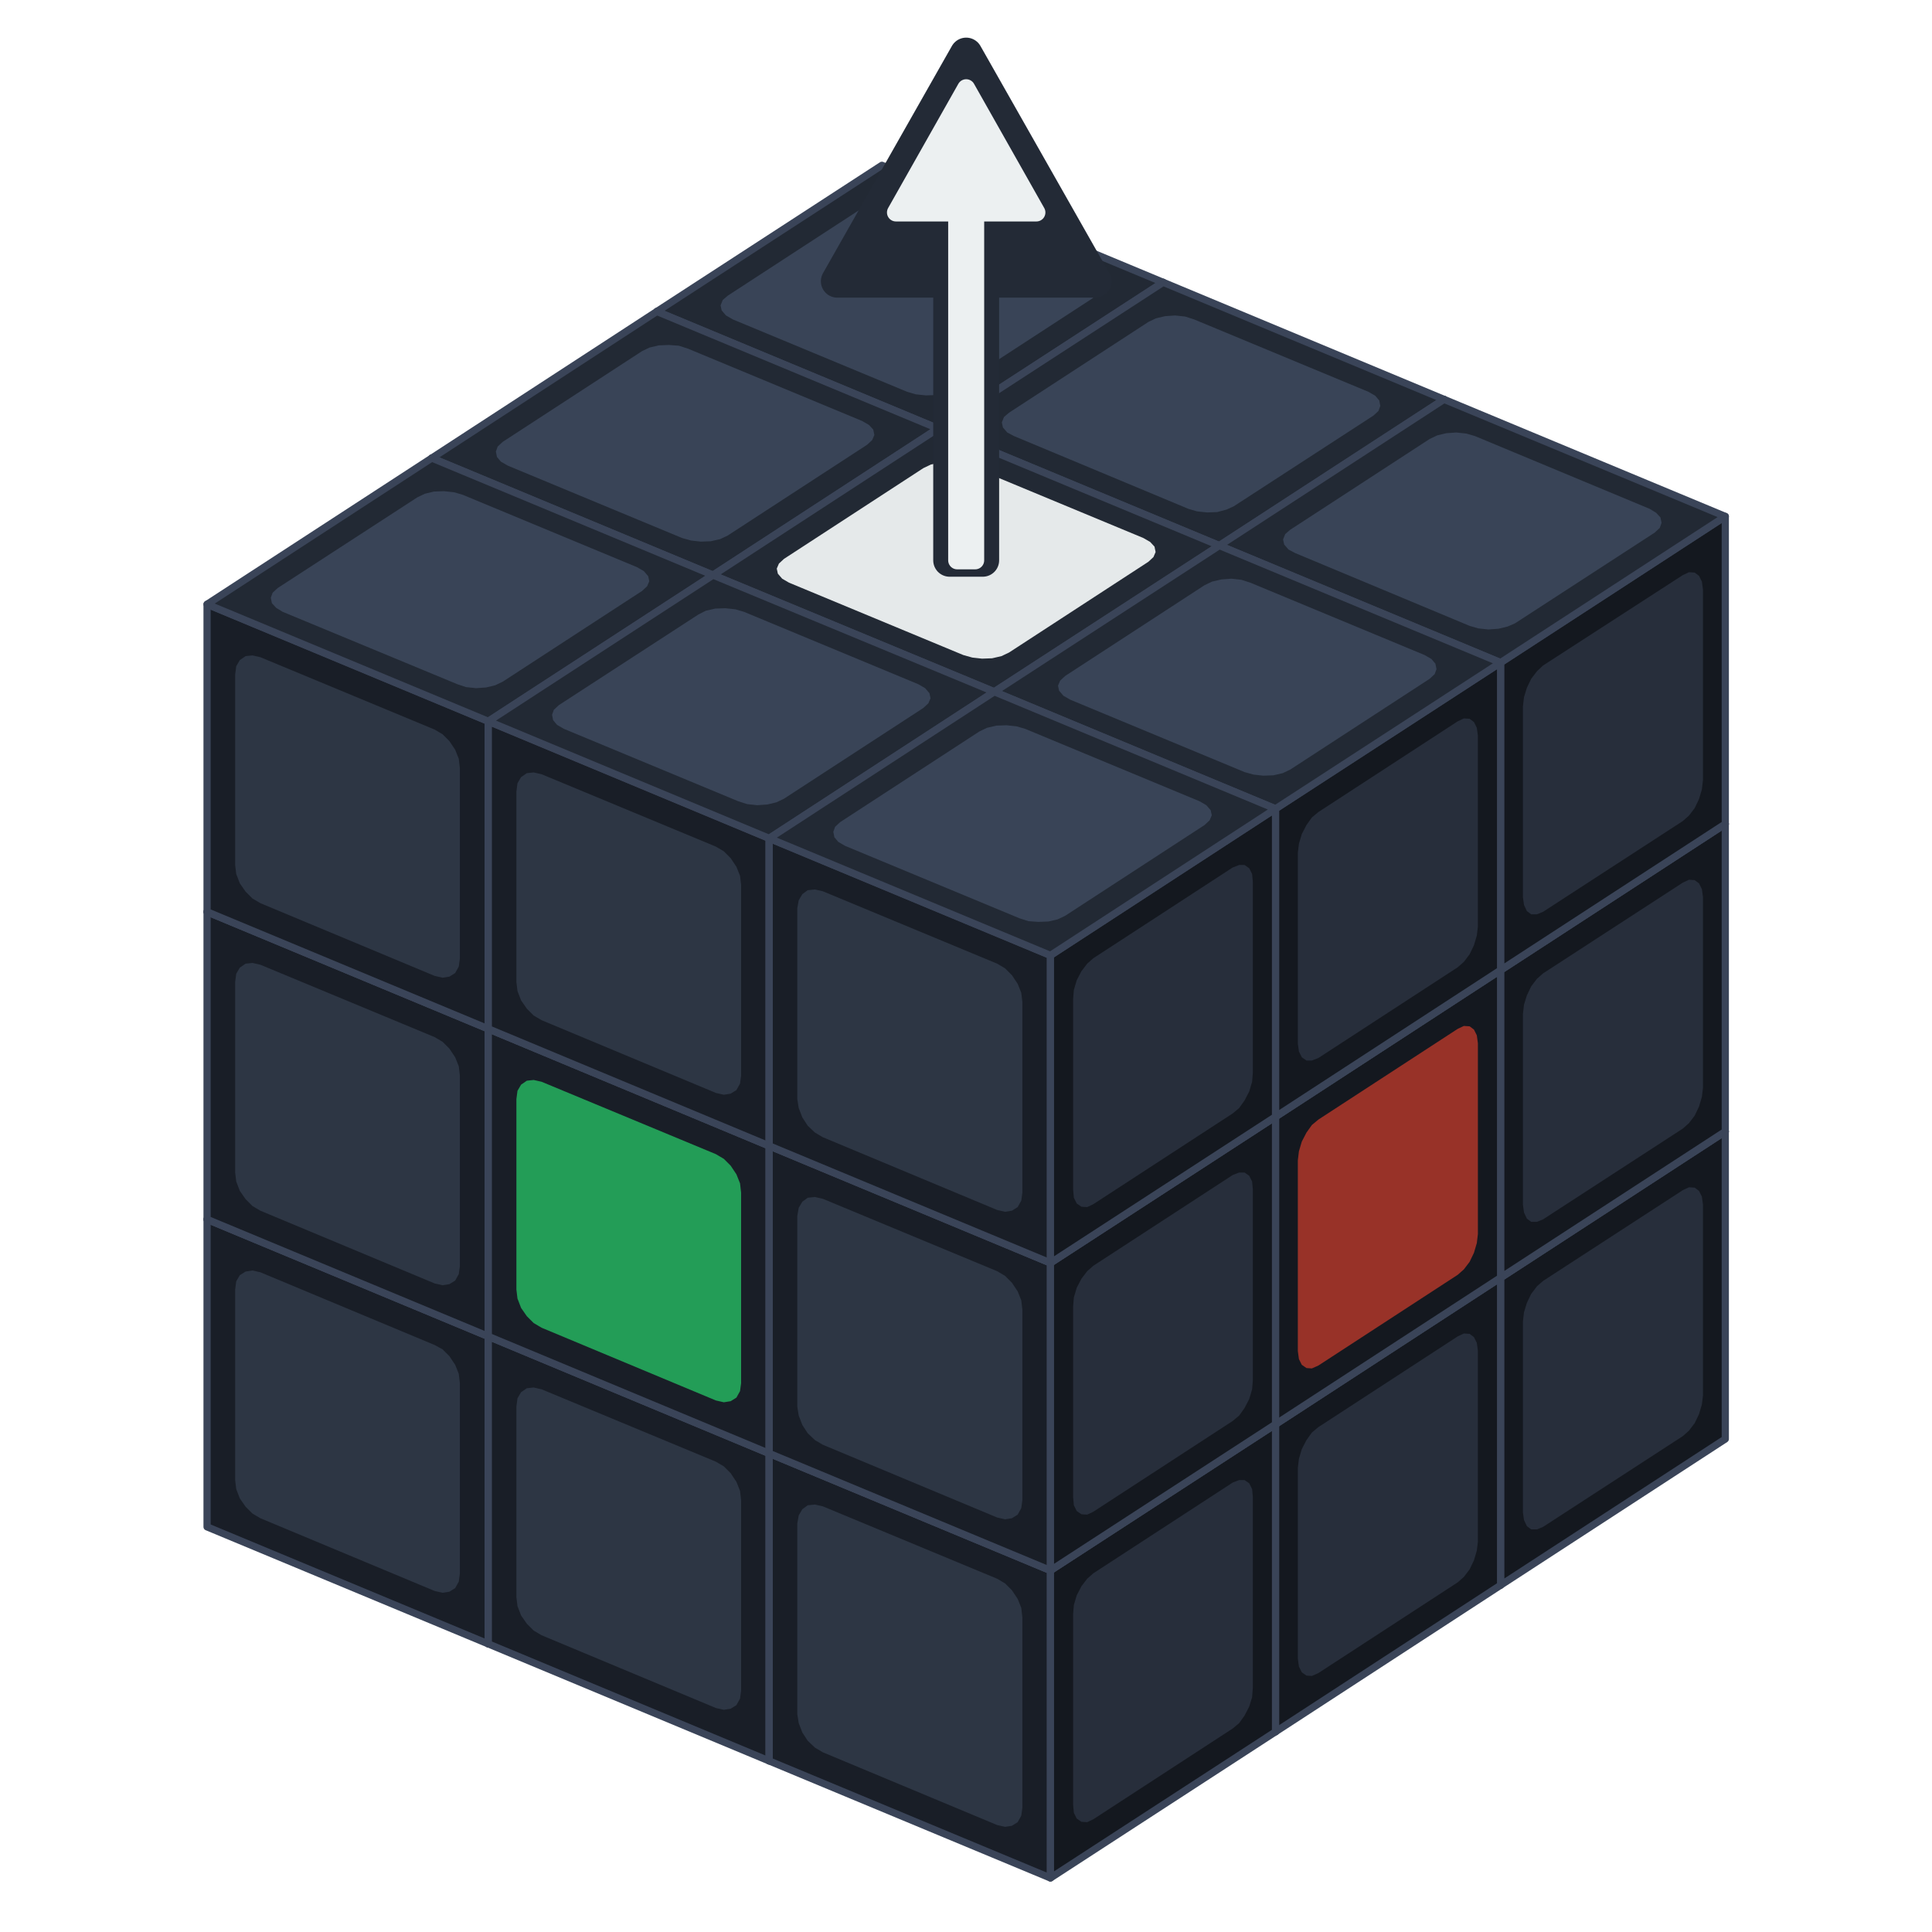
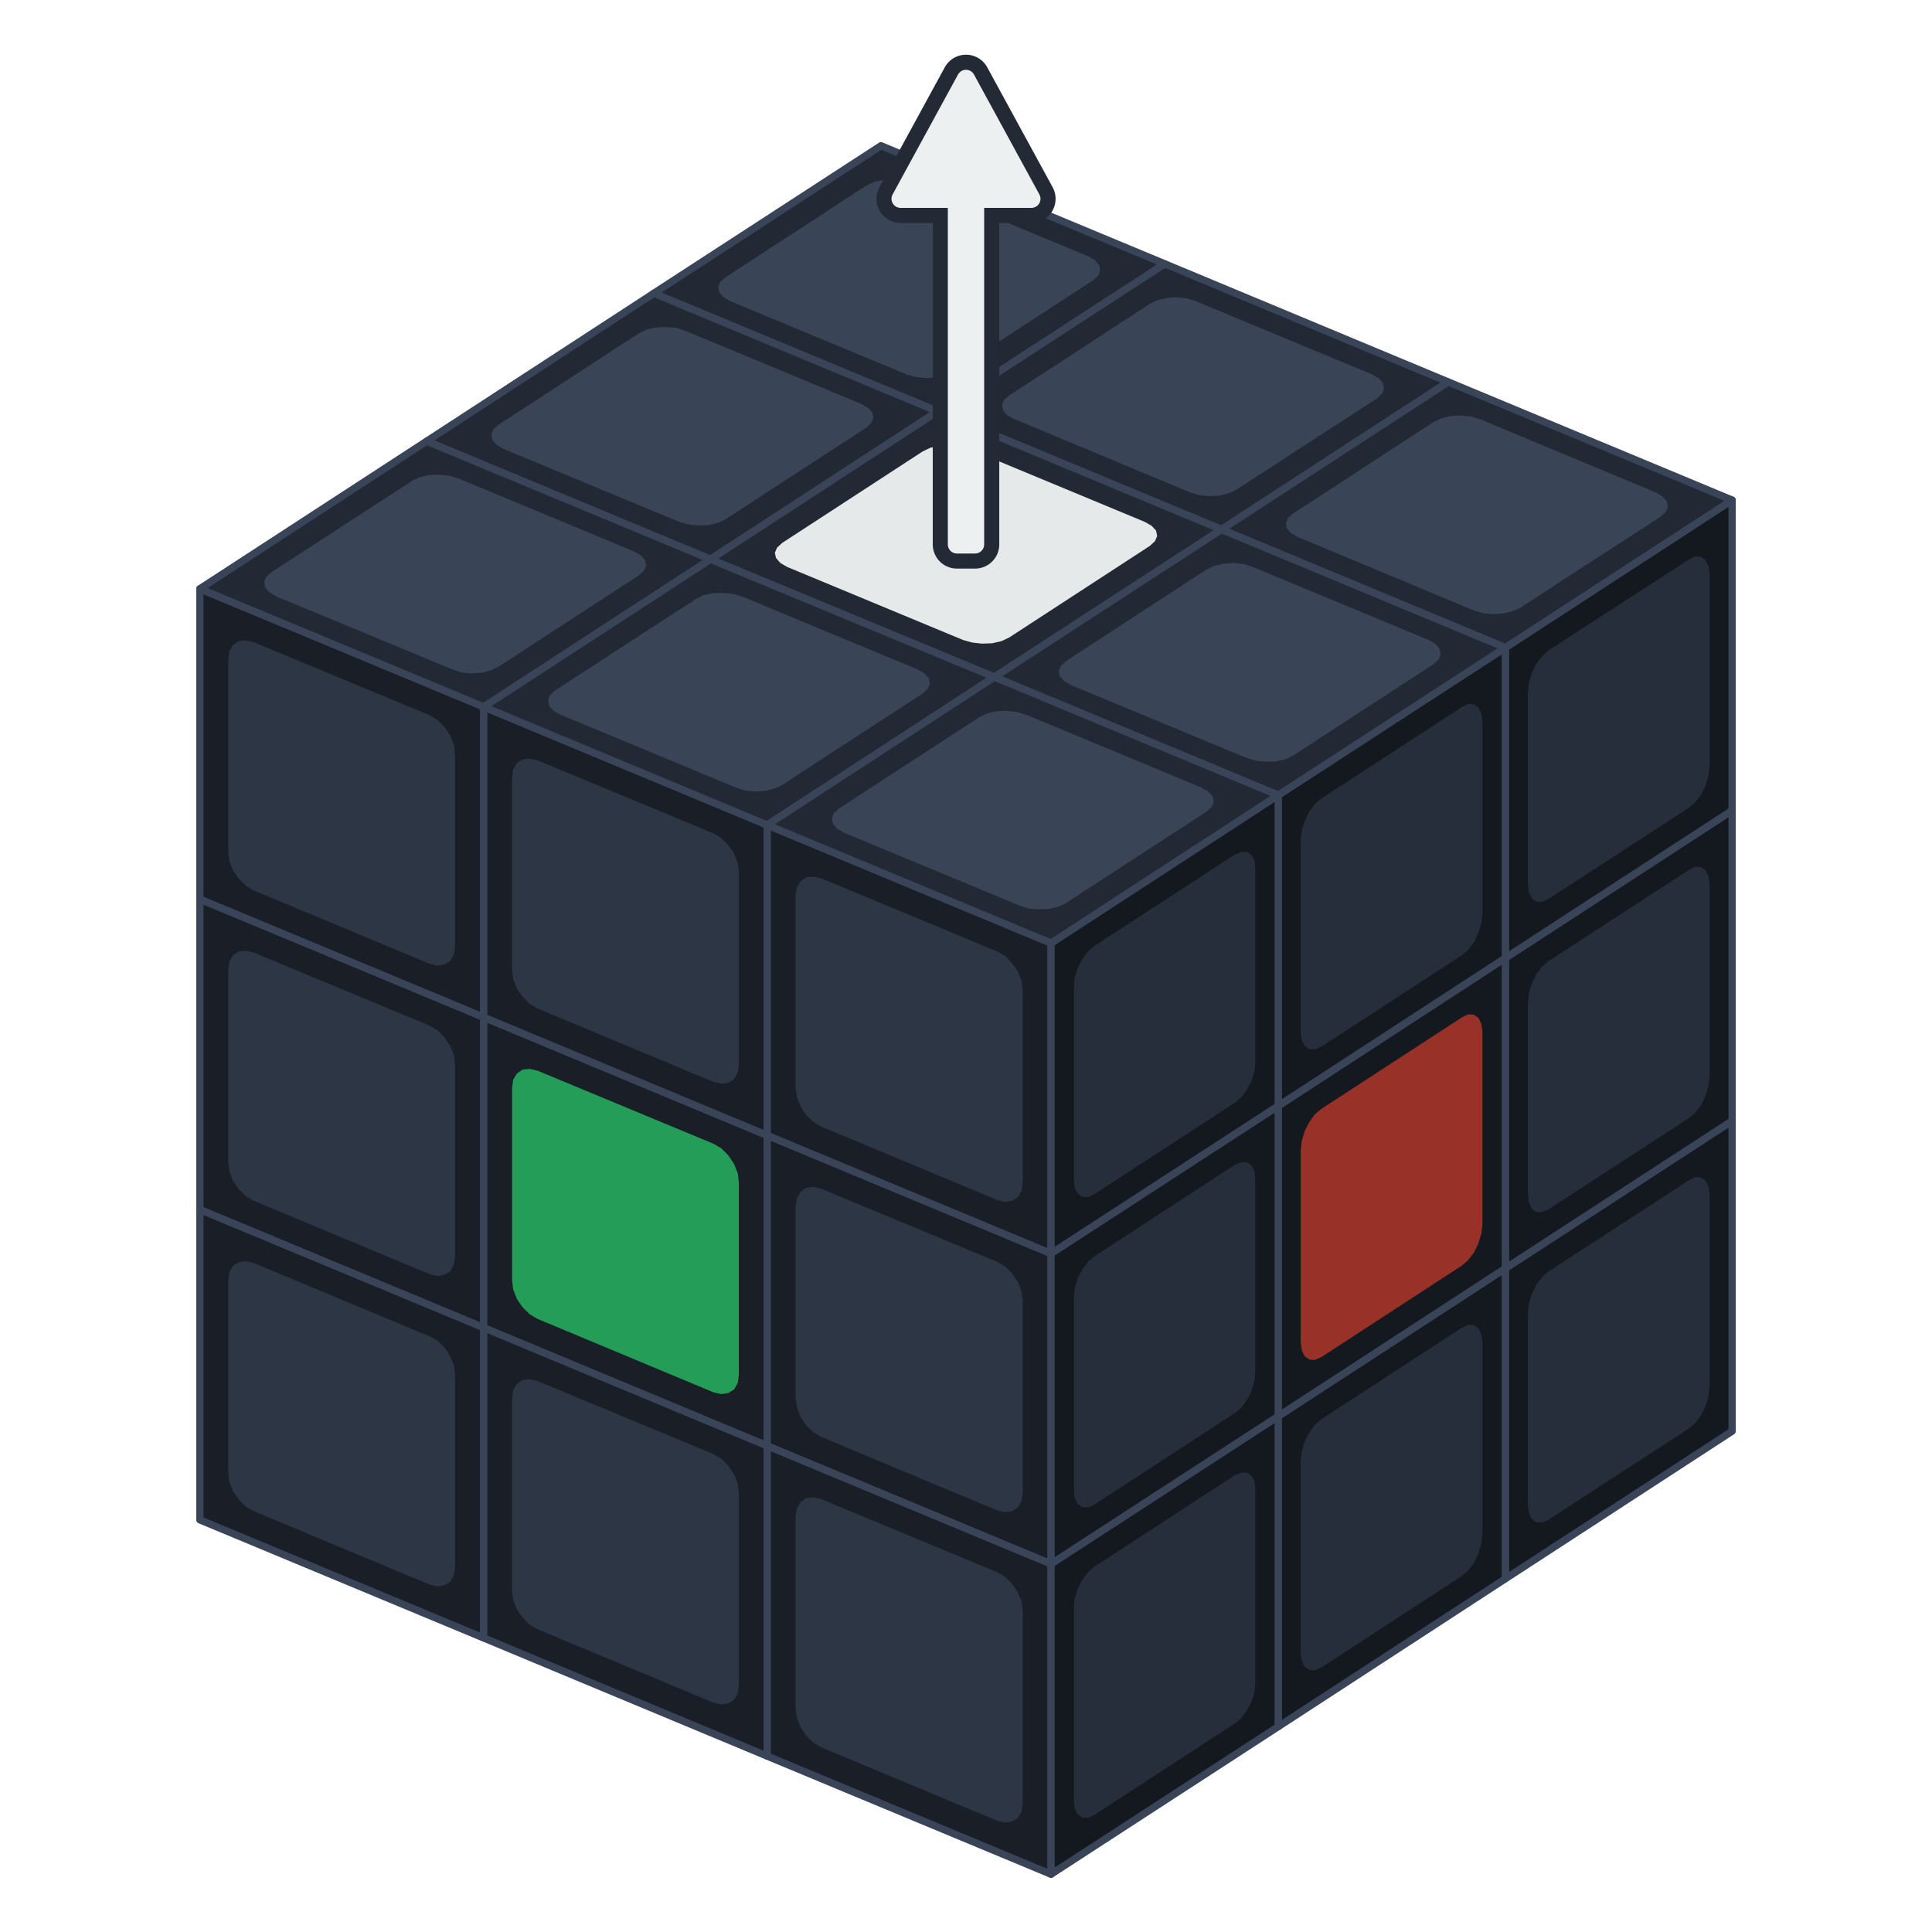
- <svg xmlns="http://www.w3.org/2000/svg" viewBox="-2.683 -2.837 5.365 5.365">
-   <polygon points="-0.078,0.061 -0.859,-0.264 -0.859,0.591 -0.078,0.916" fill="#191e27" stroke="#3a4458" stroke-width="0.02" stroke-linejoin="round" />
-   <polygon points="-0.078,0.061 -0.078,0.916 0.547,0.509 0.547,-0.345" fill="#14181f" stroke="#3a4458" stroke-width="0.02" stroke-linejoin="round" />
-   <polygon points="-0.078,0.061 0.547,-0.345 -0.234,-0.670 -0.859,-0.264" fill="#222934" stroke="#3a4458" stroke-width="0.02" stroke-linejoin="round" />
-   <polygon points="-0.078,-0.793 -0.859,-1.118 -0.859,-0.264 -0.078,0.061" fill="#191e27" stroke="#3a4458" stroke-width="0.02" stroke-linejoin="round" />
-   <polygon points="-0.078,-0.793 -0.078,0.061 0.547,-0.345 0.547,-1.199" fill="#14181f" stroke="#3a4458" stroke-width="0.02" stroke-linejoin="round" />
-   <polygon points="-0.078,-0.793 0.547,-1.199 -0.234,-1.524 -0.859,-1.118" fill="#222934" stroke="#3a4458" stroke-width="0.02" stroke-linejoin="round" />
-   <polygon points="0.703,0.386 -0.078,0.061 -0.078,0.916 0.703,1.240" fill="#191e27" stroke="#3a4458" stroke-width="0.02" stroke-linejoin="round" />
-   <polygon points="0.703,0.386 0.703,1.240 1.327,0.834 1.327,-0.020" fill="#14181f" stroke="#3a4458" stroke-width="0.02" stroke-linejoin="round" />
-   <polygon points="0.703,0.386 1.327,-0.020 0.547,-0.345 -0.078,0.061" fill="#222934" stroke="#3a4458" stroke-width="0.02" stroke-linejoin="round" />
-   <polygon points="-0.703,0.468 -1.484,0.143 -1.484,0.997 -0.703,1.322" fill="#191e27" stroke="#3a4458" stroke-width="0.02" stroke-linejoin="round" />
-   <polygon points="-0.703,0.468 -0.703,1.322 -0.078,0.916 -0.078,0.061" fill="#14181f" stroke="#3a4458" stroke-width="0.02" stroke-linejoin="round" />
-   <polygon points="-0.703,0.468 -0.078,0.061 -0.859,-0.264 -1.484,0.143" fill="#222934" stroke="#3a4458" stroke-width="0.02" stroke-linejoin="round" />
-   <polygon points="-0.078,-1.647 -0.859,-1.972 -0.859,-1.118 -0.078,-0.793" fill="#191e27" stroke="#3a4458" stroke-width="0.02" stroke-linejoin="round" />
-   <polygon points="-0.078,-1.647 -0.078,-0.793 0.547,-1.199 0.547,-2.053" fill="#14181f" stroke="#3a4458" stroke-width="0.02" stroke-linejoin="round" />
+ <svg xmlns="http://www.w3.org/2000/svg" viewBox="-2.658 -2.779 5.316 5.316">
  <polygon points="-0.078,-1.647 0.547,-2.053 -0.234,-2.378 -0.859,-1.972" fill="#222934" stroke="#3a4458" stroke-width="0.02" stroke-linejoin="round" />
  <polygon points="-0.164,-1.749 -0.140,-1.742 -0.112,-1.739 -0.084,-1.740 -0.058,-1.746 -0.037,-1.756 0.350,-2.008 0.364,-2.021 0.369,-2.035 0.366,-2.050 0.355,-2.063 0.336,-2.074 -0.148,-2.275 -0.173,-2.283 -0.200,-2.286 -0.228,-2.284 -0.254,-2.278 -0.275,-2.268 -0.662,-2.016 -0.676,-2.004 -0.682,-1.989 -0.679,-1.975 -0.667,-1.961 -0.648,-1.950" fill="#394457" />
-   <polygon points="0.703,-0.468 -0.078,-0.793 -0.078,0.061 0.703,0.386" fill="#191e27" stroke="#3a4458" stroke-width="0.02" stroke-linejoin="round" />
-   <polygon points="0.703,-0.468 0.703,0.386 1.327,-0.020 1.327,-0.874" fill="#14181f" stroke="#3a4458" stroke-width="0.02" stroke-linejoin="round" />
-   <polygon points="0.703,-0.468 1.327,-0.874 0.547,-1.199 -0.078,-0.793" fill="#222934" stroke="#3a4458" stroke-width="0.02" stroke-linejoin="round" />
-   <polygon points="1.484,0.711 0.703,0.386 0.703,1.240 1.484,1.565" fill="#191e27" stroke="#3a4458" stroke-width="0.02" stroke-linejoin="round" />
+   <polygon points="0.703,-1.322 1.327,-1.728 0.547,-2.053 -0.078,-1.647" fill="#222934" stroke="#3a4458" stroke-width="0.02" stroke-linejoin="round" />
+   <polygon points="0.617,-1.424 0.641,-1.417 0.669,-1.414 0.697,-1.415 0.723,-1.422 0.743,-1.431 1.131,-1.683 1.145,-1.696 1.150,-1.710 1.147,-1.725 1.136,-1.738 1.117,-1.749 0.633,-1.950 0.608,-1.958 0.580,-1.961 0.552,-1.959 0.527,-1.953 0.506,-1.943 0.119,-1.691 0.105,-1.679 0.099,-1.664 0.102,-1.650 0.114,-1.636 0.133,-1.626" fill="#394457" />
  <polygon points="1.484,0.711 1.484,1.565 2.108,1.159 2.108,0.305" fill="#14181f" stroke="#3a4458" stroke-width="0.02" stroke-linejoin="round" />
  <polygon points="1.602,0.720 1.585,0.735 1.569,0.756 1.557,0.781 1.549,0.807 1.546,0.833 1.546,1.363 1.549,1.384 1.557,1.401 1.569,1.410 1.585,1.410 1.602,1.403 1.990,1.151 2.007,1.136 2.023,1.115 2.035,1.090 2.043,1.063 2.046,1.038 2.046,0.508 2.043,0.486 2.035,0.470 2.023,0.461 2.007,0.460 1.990,0.468" fill="#272e3b" />
-   <polygon points="1.484,0.711 2.108,0.305 1.327,-0.020 0.703,0.386" fill="#222934" stroke="#3a4458" stroke-width="0.02" stroke-linejoin="round" />
-   <polygon points="-0.703,-0.386 -1.484,-0.711 -1.484,0.143 -0.703,0.468" fill="#191e27" stroke="#3a4458" stroke-width="0.02" stroke-linejoin="round" />
-   <polygon points="-0.703,-0.386 -0.703,0.468 -0.078,0.061 -0.078,-0.793" fill="#14181f" stroke="#3a4458" stroke-width="0.02" stroke-linejoin="round" />
-   <polygon points="-0.703,-0.386 -0.078,-0.793 -0.859,-1.118 -1.484,-0.711" fill="#222934" stroke="#3a4458" stroke-width="0.02" stroke-linejoin="round" />
-   <polygon points="0.078,0.793 -0.703,0.468 -0.703,1.322 0.078,1.647" fill="#191e27" stroke="#3a4458" stroke-width="0.02" stroke-linejoin="round" />
-   <polygon points="0.078,0.793 0.078,1.647 0.703,1.240 0.703,0.386" fill="#14181f" stroke="#3a4458" stroke-width="0.02" stroke-linejoin="round" />
-   <polygon points="0.078,0.793 0.703,0.386 -0.078,0.061 -0.703,0.468" fill="#222934" stroke="#3a4458" stroke-width="0.02" stroke-linejoin="round" />
-   <polygon points="-1.327,0.874 -2.108,0.549 -2.108,1.403 -1.327,1.728" fill="#191e27" stroke="#3a4458" stroke-width="0.02" stroke-linejoin="round" />
-   <polygon points="-1.406,1.004 -1.409,0.978 -1.419,0.953 -1.435,0.929 -1.454,0.910 -1.476,0.898 -1.960,0.696 -1.982,0.691 -2.001,0.694 -2.017,0.704 -2.027,0.721 -2.030,0.744 -2.030,1.273 -2.027,1.298 -2.017,1.324 -2.001,1.347 -1.982,1.366 -1.960,1.379 -1.476,1.581 -1.454,1.586 -1.435,1.583 -1.419,1.573 -1.409,1.555 -1.406,1.533" fill="#2d3644" />
-   <polygon points="-1.327,0.874 -1.327,1.728 -0.703,1.322 -0.703,0.468" fill="#14181f" stroke="#3a4458" stroke-width="0.02" stroke-linejoin="round" />
-   <polygon points="-1.327,0.874 -0.703,0.468 -1.484,0.143 -2.108,0.549" fill="#222934" stroke="#3a4458" stroke-width="0.02" stroke-linejoin="round" />
-   <polygon points="0.703,-1.322 -0.078,-1.647 -0.078,-0.793 0.703,-0.468" fill="#191e27" stroke="#3a4458" stroke-width="0.02" stroke-linejoin="round" />
-   <polygon points="0.703,-1.322 0.703,-0.468 1.327,-0.874 1.327,-1.728" fill="#14181f" stroke="#3a4458" stroke-width="0.02" stroke-linejoin="round" />
-   <polygon points="0.703,-1.322 1.327,-1.728 0.547,-2.053 -0.078,-1.647" fill="#222934" stroke="#3a4458" stroke-width="0.02" stroke-linejoin="round" />
-   <polygon points="0.617,-1.424 0.641,-1.417 0.669,-1.414 0.697,-1.415 0.723,-1.422 0.743,-1.431 1.131,-1.683 1.145,-1.696 1.150,-1.710 1.147,-1.725 1.136,-1.738 1.117,-1.749 0.633,-1.950 0.608,-1.958 0.580,-1.961 0.552,-1.959 0.527,-1.953 0.506,-1.943 0.119,-1.691 0.105,-1.679 0.099,-1.664 0.102,-1.650 0.114,-1.636 0.133,-1.626" fill="#394457" />
-   <polygon points="1.484,-0.143 0.703,-0.468 0.703,0.386 1.484,0.711" fill="#191e27" stroke="#3a4458" stroke-width="0.02" stroke-linejoin="round" />
  <polygon points="1.484,-0.143 1.484,0.711 2.108,0.305 2.108,-0.549" fill="#14181f" stroke="#3a4458" stroke-width="0.02" stroke-linejoin="round" />
  <polygon points="1.602,-0.134 1.585,-0.119 1.569,-0.098 1.557,-0.073 1.549,-0.047 1.546,-0.021 1.546,0.508 1.549,0.530 1.557,0.547 1.569,0.556 1.585,0.556 1.602,0.549 1.990,0.297 2.007,0.282 2.023,0.261 2.035,0.236 2.043,0.209 2.046,0.184 2.046,-0.346 2.043,-0.368 2.035,-0.384 2.023,-0.393 2.007,-0.394 1.990,-0.386" fill="#272e3b" />
-   <polygon points="1.484,-0.143 2.108,-0.549 1.327,-0.874 0.703,-0.468" fill="#222934" stroke="#3a4458" stroke-width="0.02" stroke-linejoin="round" />
-   <polygon points="-0.703,-1.240 -1.484,-1.565 -1.484,-0.711 -0.703,-0.386" fill="#191e27" stroke="#3a4458" stroke-width="0.02" stroke-linejoin="round" />
-   <polygon points="-0.703,-1.240 -0.703,-0.386 -0.078,-0.793 -0.078,-1.647" fill="#14181f" stroke="#3a4458" stroke-width="0.02" stroke-linejoin="round" />
-   <polygon points="-0.703,-1.240 -0.078,-1.647 -0.859,-1.972 -1.484,-1.565" fill="#222934" stroke="#3a4458" stroke-width="0.02" stroke-linejoin="round" />
-   <polygon points="-0.789,-1.343 -0.764,-1.336 -0.737,-1.333 -0.709,-1.334 -0.683,-1.340 -0.662,-1.350 -0.275,-1.602 -0.261,-1.615 -0.255,-1.629 -0.258,-1.644 -0.270,-1.657 -0.289,-1.668 -0.773,-1.869 -0.798,-1.877 -0.825,-1.879 -0.853,-1.878 -0.879,-1.872 -0.900,-1.862 -1.287,-1.610 -1.301,-1.597 -1.306,-1.583 -1.303,-1.568 -1.292,-1.555 -1.273,-1.544" fill="#394457" />
-   <polygon points="0.078,-0.061 -0.703,-0.386 -0.703,0.468 0.078,0.793" fill="#191e27" stroke="#3a4458" stroke-width="0.02" stroke-linejoin="round" />
-   <polygon points="0.078,-0.061 0.078,0.793 0.703,0.386 0.703,-0.468" fill="#14181f" stroke="#3a4458" stroke-width="0.02" stroke-linejoin="round" />
-   <polygon points="0.078,-0.061 0.703,-0.468 -0.078,-0.793 -0.703,-0.386" fill="#222934" stroke="#3a4458" stroke-width="0.02" stroke-linejoin="round" />
-   <polygon points="0.859,1.118 0.078,0.793 0.078,1.647 0.859,1.972" fill="#191e27" stroke="#3a4458" stroke-width="0.02" stroke-linejoin="round" />
-   <polygon points="0.859,1.118 0.859,1.972 1.484,1.565 1.484,0.711" fill="#14181f" stroke="#3a4458" stroke-width="0.02" stroke-linejoin="round" />
-   <polygon points="0.978,1.126 0.960,1.141 0.945,1.162 0.932,1.187 0.924,1.214 0.921,1.239 0.921,1.769 0.924,1.791 0.932,1.807 0.945,1.816 0.960,1.817 0.978,1.809 1.365,1.557 1.382,1.542 1.398,1.521 1.410,1.496 1.418,1.469 1.421,1.444 1.421,0.914 1.418,0.892 1.410,0.876 1.398,0.867 1.382,0.866 1.365,0.874" fill="#272e3b" />
-   <polygon points="0.859,1.118 1.484,0.711 0.703,0.386 0.078,0.793" fill="#222934" stroke="#3a4458" stroke-width="0.02" stroke-linejoin="round" />
-   <polygon points="-1.327,0.020 -2.108,-0.305 -2.108,0.549 -1.327,0.874" fill="#191e27" stroke="#3a4458" stroke-width="0.02" stroke-linejoin="round" />
-   <polygon points="-1.406,0.150 -1.409,0.124 -1.419,0.099 -1.435,0.075 -1.454,0.056 -1.476,0.043 -1.960,-0.158 -1.982,-0.163 -2.001,-0.161 -2.017,-0.150 -2.027,-0.133 -2.030,-0.110 -2.030,0.419 -2.027,0.444 -2.017,0.470 -2.001,0.493 -1.982,0.512 -1.960,0.525 -1.476,0.727 -1.454,0.732 -1.435,0.729 -1.419,0.719 -1.409,0.701 -1.406,0.679" fill="#2d3644" />
-   <polygon points="-1.327,0.020 -1.327,0.874 -0.703,0.468 -0.703,-0.386" fill="#14181f" stroke="#3a4458" stroke-width="0.02" stroke-linejoin="round" />
-   <polygon points="-1.327,0.020 -0.703,-0.386 -1.484,-0.711 -2.108,-0.305" fill="#222934" stroke="#3a4458" stroke-width="0.02" stroke-linejoin="round" />
-   <polygon points="-0.547,1.199 -1.327,0.874 -1.327,1.728 -0.547,2.053" fill="#191e27" stroke="#3a4458" stroke-width="0.02" stroke-linejoin="round" />
-   <polygon points="-0.625,1.329 -0.628,1.303 -0.638,1.278 -0.654,1.254 -0.673,1.235 -0.695,1.222 -1.179,1.021 -1.201,1.016 -1.220,1.018 -1.236,1.029 -1.246,1.046 -1.249,1.069 -1.249,1.598 -1.246,1.623 -1.236,1.649 -1.220,1.672 -1.201,1.691 -1.179,1.704 -0.695,1.906 -0.673,1.911 -0.654,1.908 -0.638,1.898 -0.628,1.880 -0.625,1.858" fill="#2d3644" />
-   <polygon points="-0.547,1.199 -0.547,2.053 0.078,1.647 0.078,0.793" fill="#14181f" stroke="#3a4458" stroke-width="0.02" stroke-linejoin="round" />
-   <polygon points="-0.547,1.199 0.078,0.793 -0.703,0.468 -1.327,0.874" fill="#222934" stroke="#3a4458" stroke-width="0.02" stroke-linejoin="round" />
-   <polygon points="1.484,-0.997 0.703,-1.322 0.703,-0.468 1.484,-0.143" fill="#191e27" stroke="#3a4458" stroke-width="0.02" stroke-linejoin="round" />
  <polygon points="1.484,-0.997 1.484,-0.143 2.108,-0.549 2.108,-1.403" fill="#14181f" stroke="#3a4458" stroke-width="0.02" stroke-linejoin="round" />
  <polygon points="1.602,-0.989 1.585,-0.973 1.569,-0.952 1.557,-0.927 1.549,-0.901 1.546,-0.875 1.546,-0.346 1.549,-0.324 1.557,-0.307 1.569,-0.298 1.585,-0.298 1.602,-0.305 1.990,-0.557 2.007,-0.572 2.023,-0.593 2.035,-0.618 2.043,-0.645 2.046,-0.671 2.046,-1.200 2.043,-1.222 2.035,-1.238 2.023,-1.247 2.007,-1.248 1.990,-1.240" fill="#272e3b" />
  <polygon points="1.484,-0.997 2.108,-1.403 1.327,-1.728 0.703,-1.322" fill="#222934" stroke="#3a4458" stroke-width="0.02" stroke-linejoin="round" />
  <polygon points="1.398,-1.099 1.422,-1.092 1.450,-1.089 1.478,-1.091 1.503,-1.097 1.524,-1.106 1.912,-1.358 1.926,-1.371 1.931,-1.385 1.928,-1.400 1.916,-1.413 1.898,-1.424 1.413,-1.626 1.389,-1.633 1.361,-1.636 1.333,-1.634 1.308,-1.628 1.287,-1.618 0.900,-1.366 0.886,-1.354 0.880,-1.339 0.883,-1.325 0.895,-1.311 0.914,-1.301" fill="#394457" />
-   <polygon points="0.078,-0.916 -0.703,-1.240 -0.703,-0.386 0.078,-0.061" fill="#191e27" stroke="#3a4458" stroke-width="0.02" stroke-linejoin="round" />
-   <polygon points="0.078,-0.916 0.078,-0.061 0.703,-0.468 0.703,-1.322" fill="#14181f" stroke="#3a4458" stroke-width="0.02" stroke-linejoin="round" />
+   <polygon points="-0.703,-1.240 -0.078,-1.647 -0.859,-1.972 -1.484,-1.565" fill="#222934" stroke="#3a4458" stroke-width="0.02" stroke-linejoin="round" />
+   <polygon points="-0.789,-1.343 -0.764,-1.336 -0.737,-1.333 -0.709,-1.334 -0.683,-1.340 -0.662,-1.350 -0.275,-1.602 -0.261,-1.615 -0.255,-1.629 -0.258,-1.644 -0.270,-1.657 -0.289,-1.668 -0.773,-1.869 -0.798,-1.877 -0.825,-1.879 -0.853,-1.878 -0.879,-1.872 -0.900,-1.862 -1.287,-1.610 -1.301,-1.597 -1.306,-1.583 -1.303,-1.568 -1.292,-1.555 -1.273,-1.544" fill="#394457" />
  <polygon points="0.078,-0.916 0.703,-1.322 -0.078,-1.647 -0.703,-1.240" fill="#222934" stroke="#3a4458" stroke-width="0.02" stroke-linejoin="round" />
  <polygon points="-0.008,-1.018 0.017,-1.011 0.044,-1.008 0.072,-1.009 0.098,-1.015 0.119,-1.025 0.506,-1.277 0.520,-1.290 0.526,-1.304 0.523,-1.319 0.511,-1.332 0.492,-1.343 0.008,-1.544 -0.017,-1.552 -0.044,-1.555 -0.072,-1.553 -0.098,-1.547 -0.119,-1.537 -0.506,-1.285 -0.520,-1.272 -0.526,-1.258 -0.523,-1.244 -0.511,-1.230 -0.492,-1.219" fill="#e5e9ea" />
-   <polygon points="0.859,0.264 0.078,-0.061 0.078,0.793 0.859,1.118" fill="#191e27" stroke="#3a4458" stroke-width="0.02" stroke-linejoin="round" />
+   <polygon points="0.859,1.118 0.859,1.972 1.484,1.565 1.484,0.711" fill="#14181f" stroke="#3a4458" stroke-width="0.02" stroke-linejoin="round" />
+   <polygon points="0.978,1.126 0.960,1.141 0.945,1.162 0.932,1.187 0.924,1.214 0.921,1.239 0.921,1.769 0.924,1.791 0.932,1.807 0.945,1.816 0.960,1.817 0.978,1.809 1.365,1.557 1.382,1.542 1.398,1.521 1.410,1.496 1.418,1.469 1.421,1.444 1.421,0.914 1.418,0.892 1.410,0.876 1.398,0.867 1.382,0.866 1.365,0.874" fill="#272e3b" />
  <polygon points="0.859,0.264 0.859,1.118 1.484,0.711 1.484,-0.143" fill="#14181f" stroke="#3a4458" stroke-width="0.02" stroke-linejoin="round" />
  <polygon points="0.978,0.272 0.960,0.287 0.945,0.308 0.932,0.333 0.924,0.360 0.921,0.385 0.921,0.915 0.924,0.937 0.932,0.953 0.945,0.962 0.960,0.963 0.978,0.955 1.365,0.703 1.382,0.688 1.398,0.667 1.410,0.642 1.418,0.615 1.421,0.590 1.421,0.060 1.418,0.038 1.410,0.022 1.398,0.013 1.382,0.012 1.365,0.020" fill="#983228" />
-   <polygon points="0.859,0.264 1.484,-0.143 0.703,-0.468 0.078,-0.061" fill="#222934" stroke="#3a4458" stroke-width="0.02" stroke-linejoin="round" />
+   <polygon points="0.859,-0.591 0.859,0.264 1.484,-0.143 1.484,-0.997" fill="#14181f" stroke="#3a4458" stroke-width="0.02" stroke-linejoin="round" />
+   <polygon points="0.978,-0.582 0.960,-0.567 0.945,-0.546 0.932,-0.521 0.924,-0.494 0.921,-0.469 0.921,0.061 0.924,0.083 0.932,0.099 0.945,0.108 0.960,0.108 0.978,0.101 1.365,-0.151 1.382,-0.166 1.398,-0.187 1.410,-0.212 1.418,-0.239 1.421,-0.264 1.421,-0.794 1.418,-0.816 1.410,-0.832 1.398,-0.841 1.382,-0.842 1.365,-0.834" fill="#272e3b" />
+   <polygon points="0.859,-0.591 1.484,-0.997 0.703,-1.322 0.078,-0.916" fill="#222934" stroke="#3a4458" stroke-width="0.02" stroke-linejoin="round" />
+   <polygon points="0.773,-0.693 0.798,-0.686 0.825,-0.683 0.853,-0.684 0.879,-0.690 0.900,-0.700 1.287,-0.952 1.301,-0.965 1.306,-0.979 1.303,-0.994 1.292,-1.007 1.273,-1.018 0.789,-1.219 0.764,-1.227 0.737,-1.230 0.709,-1.228 0.683,-1.222 0.662,-1.212 0.275,-0.960 0.261,-0.947 0.255,-0.933 0.258,-0.919 0.270,-0.905 0.289,-0.894" fill="#394457" />
+   <polygon points="-1.327,0.874 -2.108,0.549 -2.108,1.403 -1.327,1.728" fill="#191e27" stroke="#3a4458" stroke-width="0.02" stroke-linejoin="round" />
+   <polygon points="-1.406,1.004 -1.409,0.978 -1.419,0.953 -1.435,0.929 -1.454,0.910 -1.476,0.898 -1.960,0.696 -1.982,0.691 -2.001,0.694 -2.017,0.704 -2.027,0.721 -2.030,0.744 -2.030,1.273 -2.027,1.298 -2.017,1.324 -2.001,1.347 -1.982,1.366 -1.960,1.379 -1.476,1.581 -1.454,1.586 -1.435,1.583 -1.419,1.573 -1.409,1.555 -1.406,1.533" fill="#2d3644" />
+   <polygon points="-1.327,0.020 -2.108,-0.305 -2.108,0.549 -1.327,0.874" fill="#191e27" stroke="#3a4458" stroke-width="0.02" stroke-linejoin="round" />
+   <polygon points="-1.406,0.150 -1.409,0.124 -1.419,0.099 -1.435,0.075 -1.454,0.056 -1.476,0.043 -1.960,-0.158 -1.982,-0.163 -2.001,-0.161 -2.017,-0.150 -2.027,-0.133 -2.030,-0.110 -2.030,0.419 -2.027,0.444 -2.017,0.470 -2.001,0.493 -1.982,0.512 -1.960,0.525 -1.476,0.727 -1.454,0.732 -1.435,0.729 -1.419,0.719 -1.409,0.701 -1.406,0.679" fill="#2d3644" />
  <polygon points="-1.327,-0.834 -2.108,-1.159 -2.108,-0.305 -1.327,0.020" fill="#191e27" stroke="#3a4458" stroke-width="0.02" stroke-linejoin="round" />
  <polygon points="-1.406,-0.704 -1.409,-0.730 -1.419,-0.755 -1.435,-0.779 -1.454,-0.798 -1.476,-0.811 -1.960,-1.012 -1.982,-1.017 -2.001,-1.015 -2.017,-1.004 -2.027,-0.987 -2.030,-0.964 -2.030,-0.435 -2.027,-0.410 -2.017,-0.384 -2.001,-0.361 -1.982,-0.342 -1.960,-0.329 -1.476,-0.127 -1.454,-0.122 -1.435,-0.125 -1.419,-0.135 -1.409,-0.153 -1.406,-0.175" fill="#2d3644" />
-   <polygon points="-1.327,-0.834 -1.327,0.020 -0.703,-0.386 -0.703,-1.240" fill="#14181f" stroke="#3a4458" stroke-width="0.02" stroke-linejoin="round" />
  <polygon points="-1.327,-0.834 -0.703,-1.240 -1.484,-1.565 -2.108,-1.159" fill="#222934" stroke="#3a4458" stroke-width="0.02" stroke-linejoin="round" />
  <polygon points="-1.413,-0.937 -1.389,-0.929 -1.361,-0.926 -1.333,-0.928 -1.308,-0.934 -1.287,-0.944 -0.900,-1.196 -0.886,-1.209 -0.880,-1.223 -0.883,-1.237 -0.895,-1.251 -0.914,-1.262 -1.398,-1.463 -1.422,-1.470 -1.450,-1.473 -1.478,-1.472 -1.503,-1.466 -1.524,-1.456 -1.912,-1.204 -1.926,-1.191 -1.931,-1.177 -1.928,-1.162 -1.916,-1.149 -1.898,-1.138" fill="#394457" />
+   <polygon points="-0.547,1.199 -1.327,0.874 -1.327,1.728 -0.547,2.053" fill="#191e27" stroke="#3a4458" stroke-width="0.02" stroke-linejoin="round" />
+   <polygon points="-0.625,1.329 -0.628,1.303 -0.638,1.278 -0.654,1.254 -0.673,1.235 -0.695,1.222 -1.179,1.021 -1.201,1.016 -1.220,1.018 -1.236,1.029 -1.246,1.046 -1.249,1.069 -1.249,1.598 -1.246,1.623 -1.236,1.649 -1.220,1.672 -1.201,1.691 -1.179,1.704 -0.695,1.906 -0.673,1.911 -0.654,1.908 -0.638,1.898 -0.628,1.880 -0.625,1.858" fill="#2d3644" />
  <polygon points="-0.547,0.345 -1.327,0.020 -1.327,0.874 -0.547,1.199" fill="#191e27" stroke="#3a4458" stroke-width="0.02" stroke-linejoin="round" />
  <polygon points="-0.625,0.475 -0.628,0.449 -0.638,0.424 -0.654,0.400 -0.673,0.381 -0.695,0.368 -1.179,0.167 -1.201,0.162 -1.220,0.164 -1.236,0.175 -1.246,0.192 -1.249,0.215 -1.249,0.744 -1.246,0.769 -1.236,0.795 -1.220,0.818 -1.201,0.837 -1.179,0.850 -0.695,1.052 -0.673,1.057 -0.654,1.054 -0.638,1.044 -0.628,1.026 -0.625,1.004" fill="#239d57" />
-   <polygon points="-0.547,0.345 -0.547,1.199 0.078,0.793 0.078,-0.061" fill="#14181f" stroke="#3a4458" stroke-width="0.02" stroke-linejoin="round" />
-   <polygon points="-0.547,0.345 0.078,-0.061 -0.703,-0.386 -1.327,0.020" fill="#222934" stroke="#3a4458" stroke-width="0.02" stroke-linejoin="round" />
+   <polygon points="-0.547,-0.509 -1.327,-0.834 -1.327,0.020 -0.547,0.345" fill="#191e27" stroke="#3a4458" stroke-width="0.02" stroke-linejoin="round" />
+   <polygon points="-0.625,-0.380 -0.628,-0.405 -0.638,-0.430 -0.654,-0.454 -0.673,-0.473 -0.695,-0.486 -1.179,-0.687 -1.201,-0.692 -1.220,-0.690 -1.236,-0.679 -1.246,-0.662 -1.249,-0.639 -1.249,-0.110 -1.246,-0.085 -1.236,-0.059 -1.220,-0.036 -1.201,-0.017 -1.179,-0.004 -0.695,0.198 -0.673,0.203 -0.654,0.200 -0.638,0.190 -0.628,0.172 -0.625,0.150" fill="#2d3644" />
+   <polygon points="-0.547,-0.509 0.078,-0.916 -0.703,-1.240 -1.327,-0.834" fill="#222934" stroke="#3a4458" stroke-width="0.02" stroke-linejoin="round" />
+   <polygon points="-0.633,-0.612 -0.608,-0.604 -0.580,-0.601 -0.552,-0.603 -0.527,-0.609 -0.506,-0.619 -0.119,-0.871 -0.105,-0.884 -0.099,-0.898 -0.102,-0.912 -0.114,-0.926 -0.133,-0.937 -0.617,-1.138 -0.641,-1.145 -0.669,-1.148 -0.697,-1.147 -0.723,-1.141 -0.743,-1.131 -1.131,-0.879 -1.145,-0.866 -1.150,-0.852 -1.147,-0.837 -1.136,-0.824 -1.117,-0.813" fill="#394457" />
  <polygon points="0.234,1.524 -0.547,1.199 -0.547,2.053 0.234,2.378" fill="#191e27" stroke="#3a4458" stroke-width="0.02" stroke-linejoin="round" />
  <polygon points="0.156,1.654 0.153,1.628 0.143,1.603 0.127,1.579 0.108,1.560 0.086,1.547 -0.398,1.346 -0.420,1.341 -0.440,1.343 -0.455,1.354 -0.465,1.371 -0.469,1.394 -0.469,1.923 -0.465,1.948 -0.455,1.974 -0.440,1.997 -0.420,2.016 -0.398,2.029 0.086,2.231 0.108,2.236 0.127,2.233 0.143,2.223 0.153,2.205 0.156,2.183" fill="#2d3644" />
  <polygon points="0.234,1.524 0.234,2.378 0.859,1.972 0.859,1.118" fill="#14181f" stroke="#3a4458" stroke-width="0.02" stroke-linejoin="round" />
  <polygon points="0.353,1.532 0.336,1.547 0.320,1.568 0.307,1.593 0.299,1.620 0.297,1.645 0.297,2.175 0.299,2.197 0.307,2.213 0.320,2.222 0.336,2.223 0.353,2.215 0.740,1.963 0.758,1.948 0.773,1.927 0.786,1.902 0.794,1.876 0.796,1.850 0.796,1.320 0.794,1.298 0.786,1.282 0.773,1.273 0.758,1.273 0.740,1.280" fill="#272e3b" />
-   <polygon points="0.234,1.524 0.859,1.118 0.078,0.793 -0.547,1.199" fill="#222934" stroke="#3a4458" stroke-width="0.02" stroke-linejoin="round" />
-   <polygon points="0.859,-0.591 0.078,-0.916 0.078,-0.061 0.859,0.264" fill="#191e27" stroke="#3a4458" stroke-width="0.02" stroke-linejoin="round" />
-   <polygon points="0.859,-0.591 0.859,0.264 1.484,-0.143 1.484,-0.997" fill="#14181f" stroke="#3a4458" stroke-width="0.02" stroke-linejoin="round" />
-   <polygon points="0.978,-0.582 0.960,-0.567 0.945,-0.546 0.932,-0.521 0.924,-0.494 0.921,-0.469 0.921,0.061 0.924,0.083 0.932,0.099 0.945,0.108 0.960,0.108 0.978,0.101 1.365,-0.151 1.382,-0.166 1.398,-0.187 1.410,-0.212 1.418,-0.239 1.421,-0.264 1.421,-0.794 1.418,-0.816 1.410,-0.832 1.398,-0.841 1.382,-0.842 1.365,-0.834" fill="#272e3b" />
-   <polygon points="0.859,-0.591 1.484,-0.997 0.703,-1.322 0.078,-0.916" fill="#222934" stroke="#3a4458" stroke-width="0.02" stroke-linejoin="round" />
-   <polygon points="0.773,-0.693 0.798,-0.686 0.825,-0.683 0.853,-0.684 0.879,-0.690 0.900,-0.700 1.287,-0.952 1.301,-0.965 1.306,-0.979 1.303,-0.994 1.292,-1.007 1.273,-1.018 0.789,-1.219 0.764,-1.227 0.737,-1.230 0.709,-1.228 0.683,-1.222 0.662,-1.212 0.275,-0.960 0.261,-0.947 0.255,-0.933 0.258,-0.919 0.270,-0.905 0.289,-0.894" fill="#394457" />
-   <polygon points="-0.547,-0.509 -1.327,-0.834 -1.327,0.020 -0.547,0.345" fill="#191e27" stroke="#3a4458" stroke-width="0.02" stroke-linejoin="round" />
-   <polygon points="-0.625,-0.380 -0.628,-0.405 -0.638,-0.430 -0.654,-0.454 -0.673,-0.473 -0.695,-0.486 -1.179,-0.687 -1.201,-0.692 -1.220,-0.690 -1.236,-0.679 -1.246,-0.662 -1.249,-0.639 -1.249,-0.110 -1.246,-0.085 -1.236,-0.059 -1.220,-0.036 -1.201,-0.017 -1.179,-0.004 -0.695,0.198 -0.673,0.203 -0.654,0.200 -0.638,0.190 -0.628,0.172 -0.625,0.150" fill="#2d3644" />
-   <polygon points="-0.547,-0.509 -0.547,0.345 0.078,-0.061 0.078,-0.916" fill="#14181f" stroke="#3a4458" stroke-width="0.02" stroke-linejoin="round" />
-   <polygon points="-0.547,-0.509 0.078,-0.916 -0.703,-1.240 -1.327,-0.834" fill="#222934" stroke="#3a4458" stroke-width="0.02" stroke-linejoin="round" />
-   <polygon points="-0.633,-0.612 -0.608,-0.604 -0.580,-0.601 -0.552,-0.603 -0.527,-0.609 -0.506,-0.619 -0.119,-0.871 -0.105,-0.884 -0.099,-0.898 -0.102,-0.912 -0.114,-0.926 -0.133,-0.937 -0.617,-1.138 -0.641,-1.145 -0.669,-1.148 -0.697,-1.147 -0.723,-1.141 -0.743,-1.131 -1.131,-0.879 -1.145,-0.866 -1.150,-0.852 -1.147,-0.837 -1.136,-0.824 -1.117,-0.813" fill="#394457" />
  <polygon points="0.234,0.670 -0.547,0.345 -0.547,1.199 0.234,1.524" fill="#191e27" stroke="#3a4458" stroke-width="0.02" stroke-linejoin="round" />
  <polygon points="0.156,0.799 0.153,0.774 0.143,0.749 0.127,0.725 0.108,0.706 0.086,0.693 -0.398,0.492 -0.420,0.487 -0.440,0.489 -0.455,0.500 -0.465,0.517 -0.469,0.540 -0.469,1.069 -0.465,1.094 -0.455,1.120 -0.440,1.143 -0.420,1.162 -0.398,1.175 0.086,1.377 0.108,1.382 0.127,1.379 0.143,1.369 0.153,1.351 0.156,1.329" fill="#2d3644" />
  <polygon points="0.234,0.670 0.234,1.524 0.859,1.118 0.859,0.264" fill="#14181f" stroke="#3a4458" stroke-width="0.02" stroke-linejoin="round" />
  <polygon points="0.353,0.678 0.336,0.693 0.320,0.714 0.307,0.739 0.299,0.766 0.297,0.791 0.297,1.321 0.299,1.343 0.307,1.359 0.320,1.368 0.336,1.369 0.353,1.361 0.740,1.109 0.758,1.094 0.773,1.073 0.786,1.048 0.794,1.021 0.796,0.996 0.796,0.466 0.794,0.444 0.786,0.428 0.773,0.419 0.758,0.419 0.740,0.426" fill="#272e3b" />
-   <polygon points="0.234,0.670 0.859,0.264 0.078,-0.061 -0.547,0.345" fill="#222934" stroke="#3a4458" stroke-width="0.02" stroke-linejoin="round" />
  <polygon points="0.234,-0.184 -0.547,-0.509 -0.547,0.345 0.234,0.670" fill="#191e27" stroke="#3a4458" stroke-width="0.02" stroke-linejoin="round" />
  <polygon points="0.156,-0.055 0.153,-0.080 0.143,-0.105 0.127,-0.129 0.108,-0.148 0.086,-0.161 -0.398,-0.362 -0.420,-0.367 -0.440,-0.365 -0.455,-0.354 -0.465,-0.337 -0.469,-0.315 -0.469,0.215 -0.465,0.240 -0.455,0.266 -0.440,0.289 -0.420,0.308 -0.398,0.321 0.086,0.523 0.108,0.528 0.127,0.525 0.143,0.515 0.153,0.497 0.156,0.475" fill="#2d3644" />
  <polygon points="0.234,-0.184 0.234,0.670 0.859,0.264 0.859,-0.591" fill="#14181f" stroke="#3a4458" stroke-width="0.02" stroke-linejoin="round" />
  <polygon points="0.353,-0.176 0.336,-0.161 0.320,-0.140 0.307,-0.115 0.299,-0.088 0.297,-0.063 0.297,0.467 0.299,0.489 0.307,0.505 0.320,0.514 0.336,0.515 0.353,0.507 0.740,0.255 0.758,0.240 0.773,0.219 0.786,0.194 0.794,0.167 0.796,0.142 0.796,-0.388 0.794,-0.410 0.786,-0.426 0.773,-0.435 0.758,-0.435 0.740,-0.428" fill="#272e3b" />
  <polygon points="0.234,-0.184 0.859,-0.591 0.078,-0.916 -0.547,-0.509" fill="#222934" stroke="#3a4458" stroke-width="0.02" stroke-linejoin="round" />
  <polygon points="0.148,-0.287 0.173,-0.279 0.200,-0.277 0.228,-0.278 0.254,-0.284 0.275,-0.294 0.662,-0.546 0.676,-0.559 0.682,-0.573 0.679,-0.587 0.667,-0.601 0.648,-0.612 0.164,-0.813 0.140,-0.820 0.112,-0.823 0.084,-0.822 0.058,-0.816 0.037,-0.806 -0.350,-0.554 -0.364,-0.541 -0.369,-0.527 -0.366,-0.512 -0.355,-0.499 -0.336,-0.488" fill="#394457" />
-   <polygon points="0.046,-1.281 0.046,-2.056 -0.046,-2.056 -0.046,-1.281" fill="#232a36" stroke="#232a36" stroke-width="0.091" stroke-linejoin="round" />
-   <polygon points="0.000,-2.687 0.358,-2.056 -0.358,-2.056" fill="#232a36" stroke="#232a36" stroke-width="0.091" stroke-linejoin="round" />
-   <polygon points="0.025,-1.281 0.025,-2.247 -0.025,-2.247 -0.025,-1.281" fill="#ecf0f1" stroke="#ecf0f1" stroke-width="0.05" stroke-linejoin="round" />
-   <polygon points="0.000,-2.592 0.195,-2.247 -0.195,-2.247" fill="#ecf0f1" stroke="#ecf0f1" stroke-width="0.05" stroke-linejoin="round" />
+   <polygon points="0.025,-1.281 0.025,-2.232 -0.025,-2.232 -0.025,-1.281" fill="#232a36" stroke="#232a36" stroke-width="0.133" stroke-linejoin="round" />
+   <polygon points="0.000,-2.562 0.180,-2.232 -0.180,-2.232" fill="#232a36" stroke="#232a36" stroke-width="0.133" stroke-linejoin="round" />
+   <polygon points="0.025,-1.281 0.025,-2.232 -0.025,-2.232 -0.025,-1.281" fill="#ecf0f1" stroke="#ecf0f1" stroke-width="0.05" stroke-linejoin="round" />
+   <polygon points="0.000,-2.562 0.180,-2.232 -0.180,-2.232" fill="#ecf0f1" stroke="#ecf0f1" stroke-width="0.05" stroke-linejoin="round" />
</svg>
